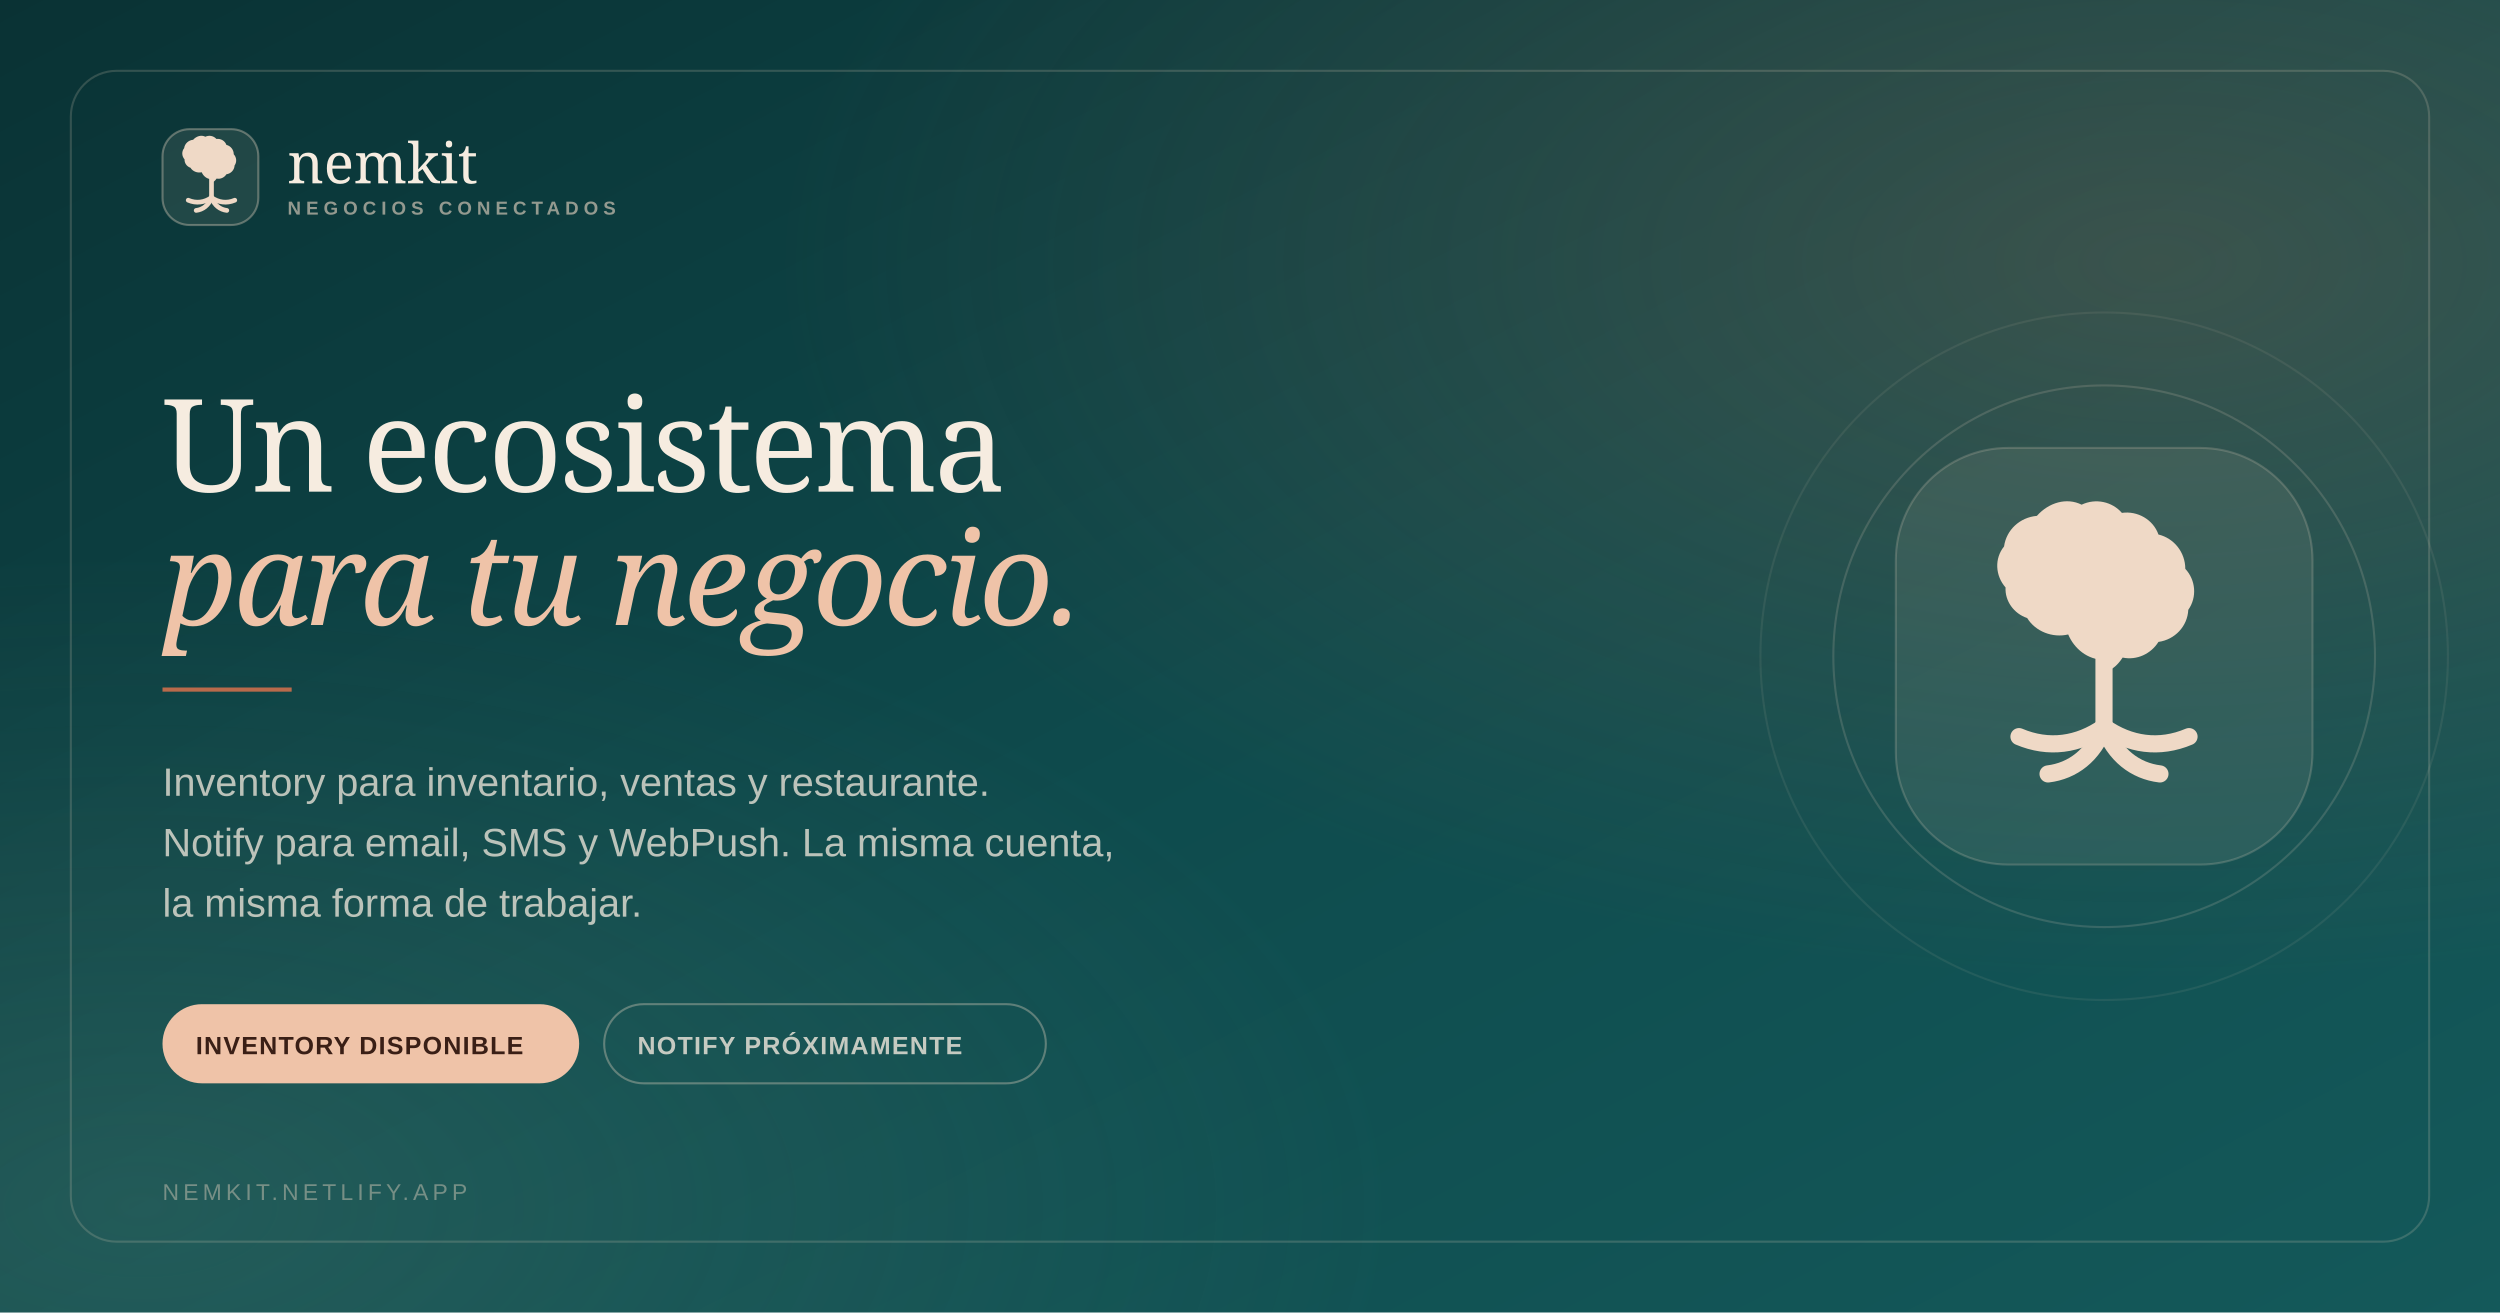
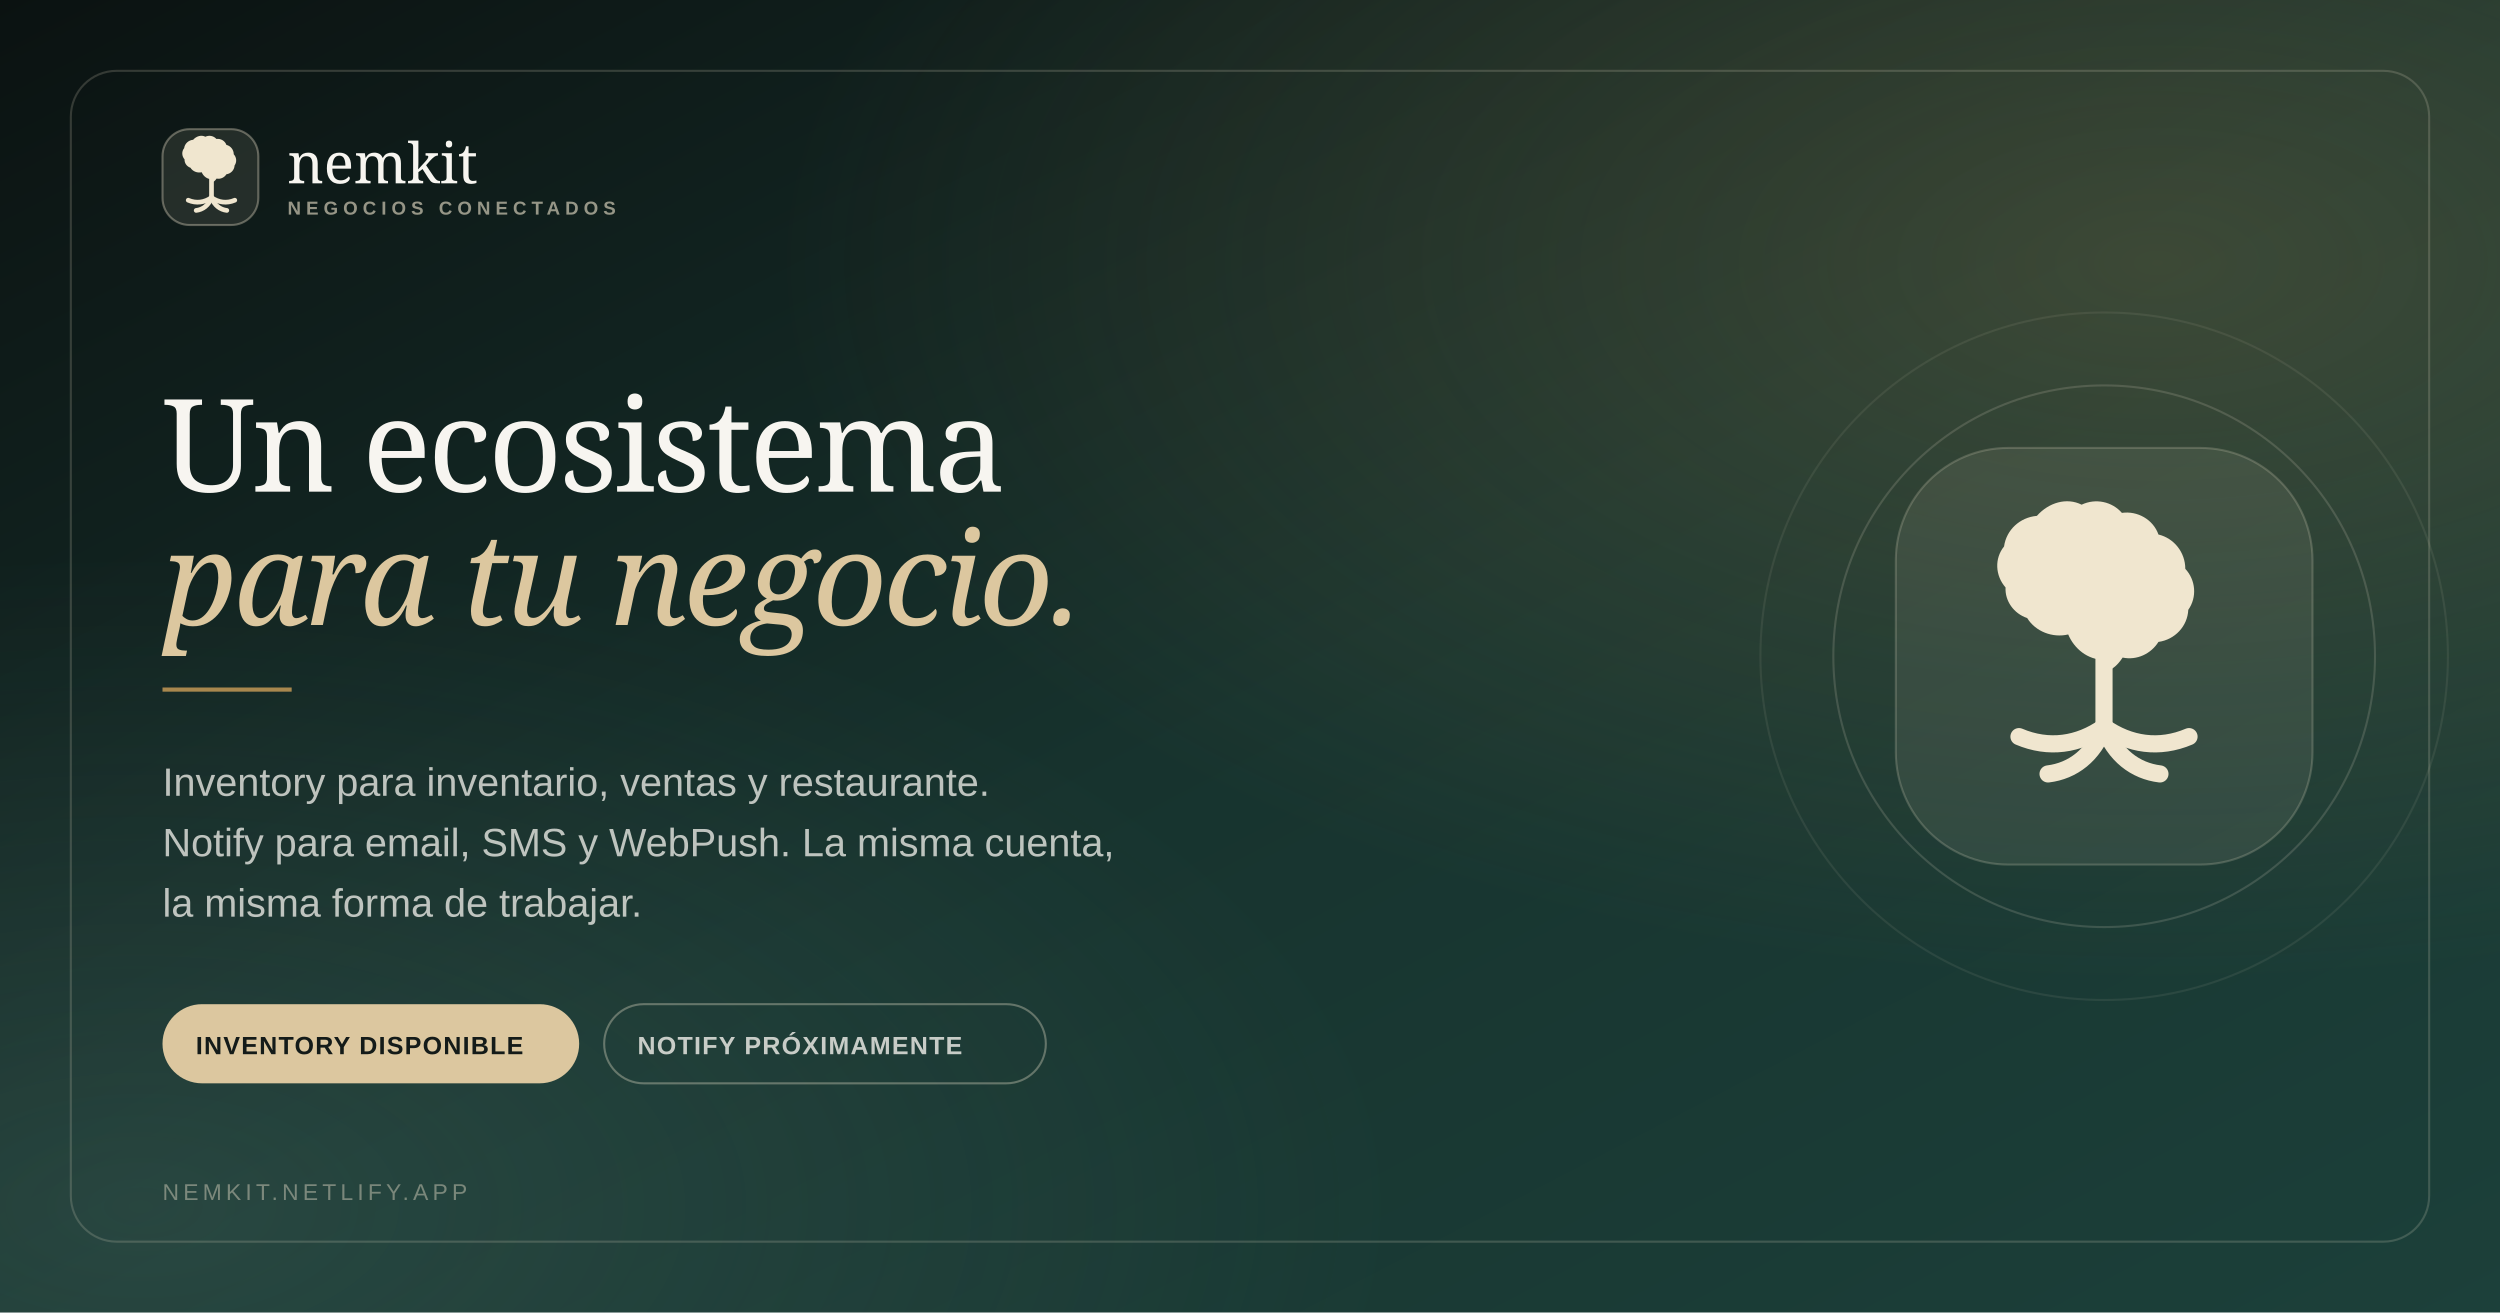
<svg xmlns="http://www.w3.org/2000/svg" width="1200" height="630" viewBox="0 0 1200 630" role="img" aria-labelledby="title description">
  <defs>
    <linearGradient id="fondo" x1="0" y1="0" x2="1" y2="1">
-       <stop offset="0" stop-color="#0a3234" />
-       <stop offset=".52" stop-color="#0e4b4d" />
-       <stop offset="1" stop-color="#14595a" />
+       <stop offset="0" stop-color="#0B1211" />
+       <stop offset=".52" stop-color="#17332E" />
+       <stop offset="1" stop-color="#1C403A" />
    </linearGradient>
    <radialGradient id="calor" cx=".86" cy=".2" r=".55">
-       <stop offset="0" stop-color="#b96a4b" stop-opacity=".26" />
-       <stop offset="1" stop-color="#b96a4b" stop-opacity="0" />
+       <stop offset="0" stop-color="#A8874E" stop-opacity=".26" />
+       <stop offset="1" stop-color="#A8874E" stop-opacity="0" />
    </radialGradient>
    <radialGradient id="frio" cx=".06" cy=".92" r=".5">
-       <stop offset="0" stop-color="#78a08c" stop-opacity=".2" />
-       <stop offset="1" stop-color="#78a08c" stop-opacity="0" />
+       <stop offset="0" stop-color="#6E9A8E" stop-opacity=".2" />
+       <stop offset="1" stop-color="#6E9A8E" stop-opacity="0" />
    </radialGradient>
    <g id="mangle">
-       <path d="M24 24.5c-2.2 0-4-1.5-4.8-3.4-2.1.5-4.4-.4-5.5-2.2-1.8-.6-3-2.3-2.9-4.1-1.4-1.6-1.5-3.9-.2-5.5.3-2.2 2.1-3.9 4.4-4.1C16.6 3.4 19 2.7 21 3.7c1.9-.9 4.1-.4 5.4 1.1 2.1-.3 4.2.9 4.9 2.9 2.1.5 3.6 2.4 3.6 4.6 1.4 1.5 1.6 3.8.4 5.5-.1 2.2-1.8 4-4 4.3-1 1.6-2.9 2.5-4.8 2.1-.8 1.2-1.6 1.8-2.5 1.8Z" fill="#efd9c6" />
-       <g fill="none" stroke="#efd9c6" stroke-width="2.3" stroke-linecap="round">
+       <path d="M24 24.5c-2.2 0-4-1.5-4.8-3.4-2.1.5-4.4-.4-5.5-2.2-1.8-.6-3-2.3-2.9-4.1-1.4-1.6-1.5-3.9-.2-5.5.3-2.2 2.1-3.9 4.4-4.1C16.6 3.4 19 2.7 21 3.7c1.9-.9 4.1-.4 5.4 1.1 2.1-.3 4.2.9 4.9 2.9 2.1.5 3.6 2.4 3.6 4.6 1.4 1.5 1.6 3.8.4 5.5-.1 2.2-1.8 4-4 4.3-1 1.6-2.9 2.5-4.8 2.1-.8 1.2-1.6 1.8-2.5 1.8Z" fill="#F0E6CF" />
+       <g fill="none" stroke="#F0E6CF" stroke-width="2.3" stroke-linecap="round">
        <path d="M24 24v9.5" />
        <path d="M24 33.5c-3.4 2.4-7.4 3-11.4 1.3" />
        <path d="M24 33.5c3.4 2.4 7.4 3 11.4 1.3" />
        <path d="M24 33.5c-1.4 3.8-4.2 5.9-7.5 6.3" />
        <path d="M24 33.5c1.4 3.8 4.2 5.9 7.5 6.3" />
      </g>
    </g>
  </defs>
  <rect width="1200" height="630" fill="url(#fondo)" />
  <rect width="1200" height="630" fill="url(#calor)" />
  <rect width="1200" height="630" fill="url(#frio)" />
-   <rect x="34" y="34" width="1132" height="562" rx="22" fill="none" stroke="#efd9c6" stroke-opacity=".18" />
+   <rect x="34" y="34" width="1132" height="562" rx="22" fill="none" stroke="#F0E6CF" stroke-opacity=".18" />
  <g transform="translate(78 62)">
-     <rect width="46" height="46" rx="13" fill="#efd9c6" fill-opacity=".1" stroke="#efd9c6" stroke-opacity=".35" />
+     <rect width="46" height="46" rx="13" fill="#F0E6CF" fill-opacity=".1" stroke="#F0E6CF" stroke-opacity=".35" />
    <use href="#mangle" transform="scale(.98)" />
-     <text x="60" y="26" fill="#f6ece0" font-family="Fraunces, Georgia, serif" font-size="27" font-weight="500">nemkit</text>
-     <text x="60" y="41" fill="#efd9c6" fill-opacity=".6" font-family="'DM Sans', Arial, sans-serif" font-size="9" font-weight="700" letter-spacing="2.4">NEGOCIOS CONECTADOS</text>
+     <text x="60" y="26" fill="#F7F5F0" font-family="Fraunces, Georgia, serif" font-size="27" font-weight="500">nemkit</text>
+     <text x="60" y="41" fill="#F0E6CF" fill-opacity=".6" font-family="'DM Sans', Arial, sans-serif" font-size="9" font-weight="700" letter-spacing="2.4">NEGOCIOS CONECTADOS</text>
  </g>
-   <g font-family="Fraunces, Georgia, serif" fill="#f6ece0">
+   <g font-family="Fraunces, Georgia, serif" fill="#F7F5F0">
    <text x="78" y="236" font-size="62" font-weight="400" letter-spacing="-1.6">Un ecosistema</text>
-     <text x="78" y="300" font-size="62" font-weight="300" font-style="italic" letter-spacing="-1.6" fill="#efc3a8">para tu negocio.</text>
+     <text x="78" y="300" font-size="62" font-weight="300" font-style="italic" letter-spacing="-1.6" fill="#DCC79F">para tu negocio.</text>
  </g>
-   <rect x="78" y="330" width="62" height="2" fill="#b96a4b" />
-   <g font-family="'DM Sans', Arial, sans-serif" fill="#f6ece0" fill-opacity=".74" font-size="19">
+   <rect x="78" y="330" width="62" height="2" fill="#A8874E" />
+   <g font-family="'DM Sans', Arial, sans-serif" fill="#F7F5F0" fill-opacity=".74" font-size="19">
    <text x="78" y="382">Inventory para inventario, ventas y restaurante.</text>
    <text x="78" y="411">Notify para email, SMS y WebPush. La misma cuenta,</text>
    <text x="78" y="440">la misma forma de trabajar.</text>
  </g>
  <g font-family="'DM Sans', Arial, sans-serif" font-size="12" font-weight="700" letter-spacing=".6">
-     <rect x="78" y="482" width="200" height="38" rx="19" fill="#efc3a8" />
-     <text x="94" y="506" fill="#3a1f16">INVENTORY DISPONIBLE</text>
-     <rect x="290" y="482" width="212" height="38" rx="19" fill="none" stroke="#efd9c6" stroke-opacity=".34" />
-     <text x="306" y="506" fill="#f6ece0" fill-opacity=".78">NOTIFY PRÓXIMAMENTE</text>
+     <rect x="78" y="482" width="200" height="38" rx="19" fill="#DCC79F" />
+     <text x="94" y="506" fill="#141B19">INVENTORY DISPONIBLE</text>
+     <rect x="290" y="482" width="212" height="38" rx="19" fill="none" stroke="#F0E6CF" stroke-opacity=".34" />
+     <text x="306" y="506" fill="#F7F5F0" fill-opacity=".78">NOTIFY PRÓXIMAMENTE</text>
  </g>
  <g transform="translate(1010 315)">
-     <circle r="165" fill="none" stroke="#efd9c6" stroke-opacity=".08" />
-     <circle r="130" fill="none" stroke="#efd9c6" stroke-opacity=".16" />
-     <rect x="-100" y="-100" width="200" height="200" rx="54" fill="#efd9c6" fill-opacity=".09" stroke="#efd9c6" stroke-opacity=".2" />
+     <circle r="165" fill="none" stroke="#F0E6CF" stroke-opacity=".08" />
+     <circle r="130" fill="none" stroke="#F0E6CF" stroke-opacity=".16" />
+     <rect x="-100" y="-100" width="200" height="200" rx="54" fill="#F0E6CF" fill-opacity=".09" stroke="#F0E6CF" stroke-opacity=".2" />
    <g transform="translate(-86 -86) scale(3.58)">
      <use href="#mangle" />
    </g>
  </g>
-   <text x="78" y="576" fill="#efd9c6" fill-opacity=".42" font-family="'DM Sans', Arial, sans-serif" font-size="11" letter-spacing="2">NEMKIT.NETLIFY.APP</text>
+   <text x="78" y="576" fill="#F0E6CF" fill-opacity=".42" font-family="'DM Sans', Arial, sans-serif" font-size="11" letter-spacing="2">NEMKIT.NETLIFY.APP</text>
</svg>
